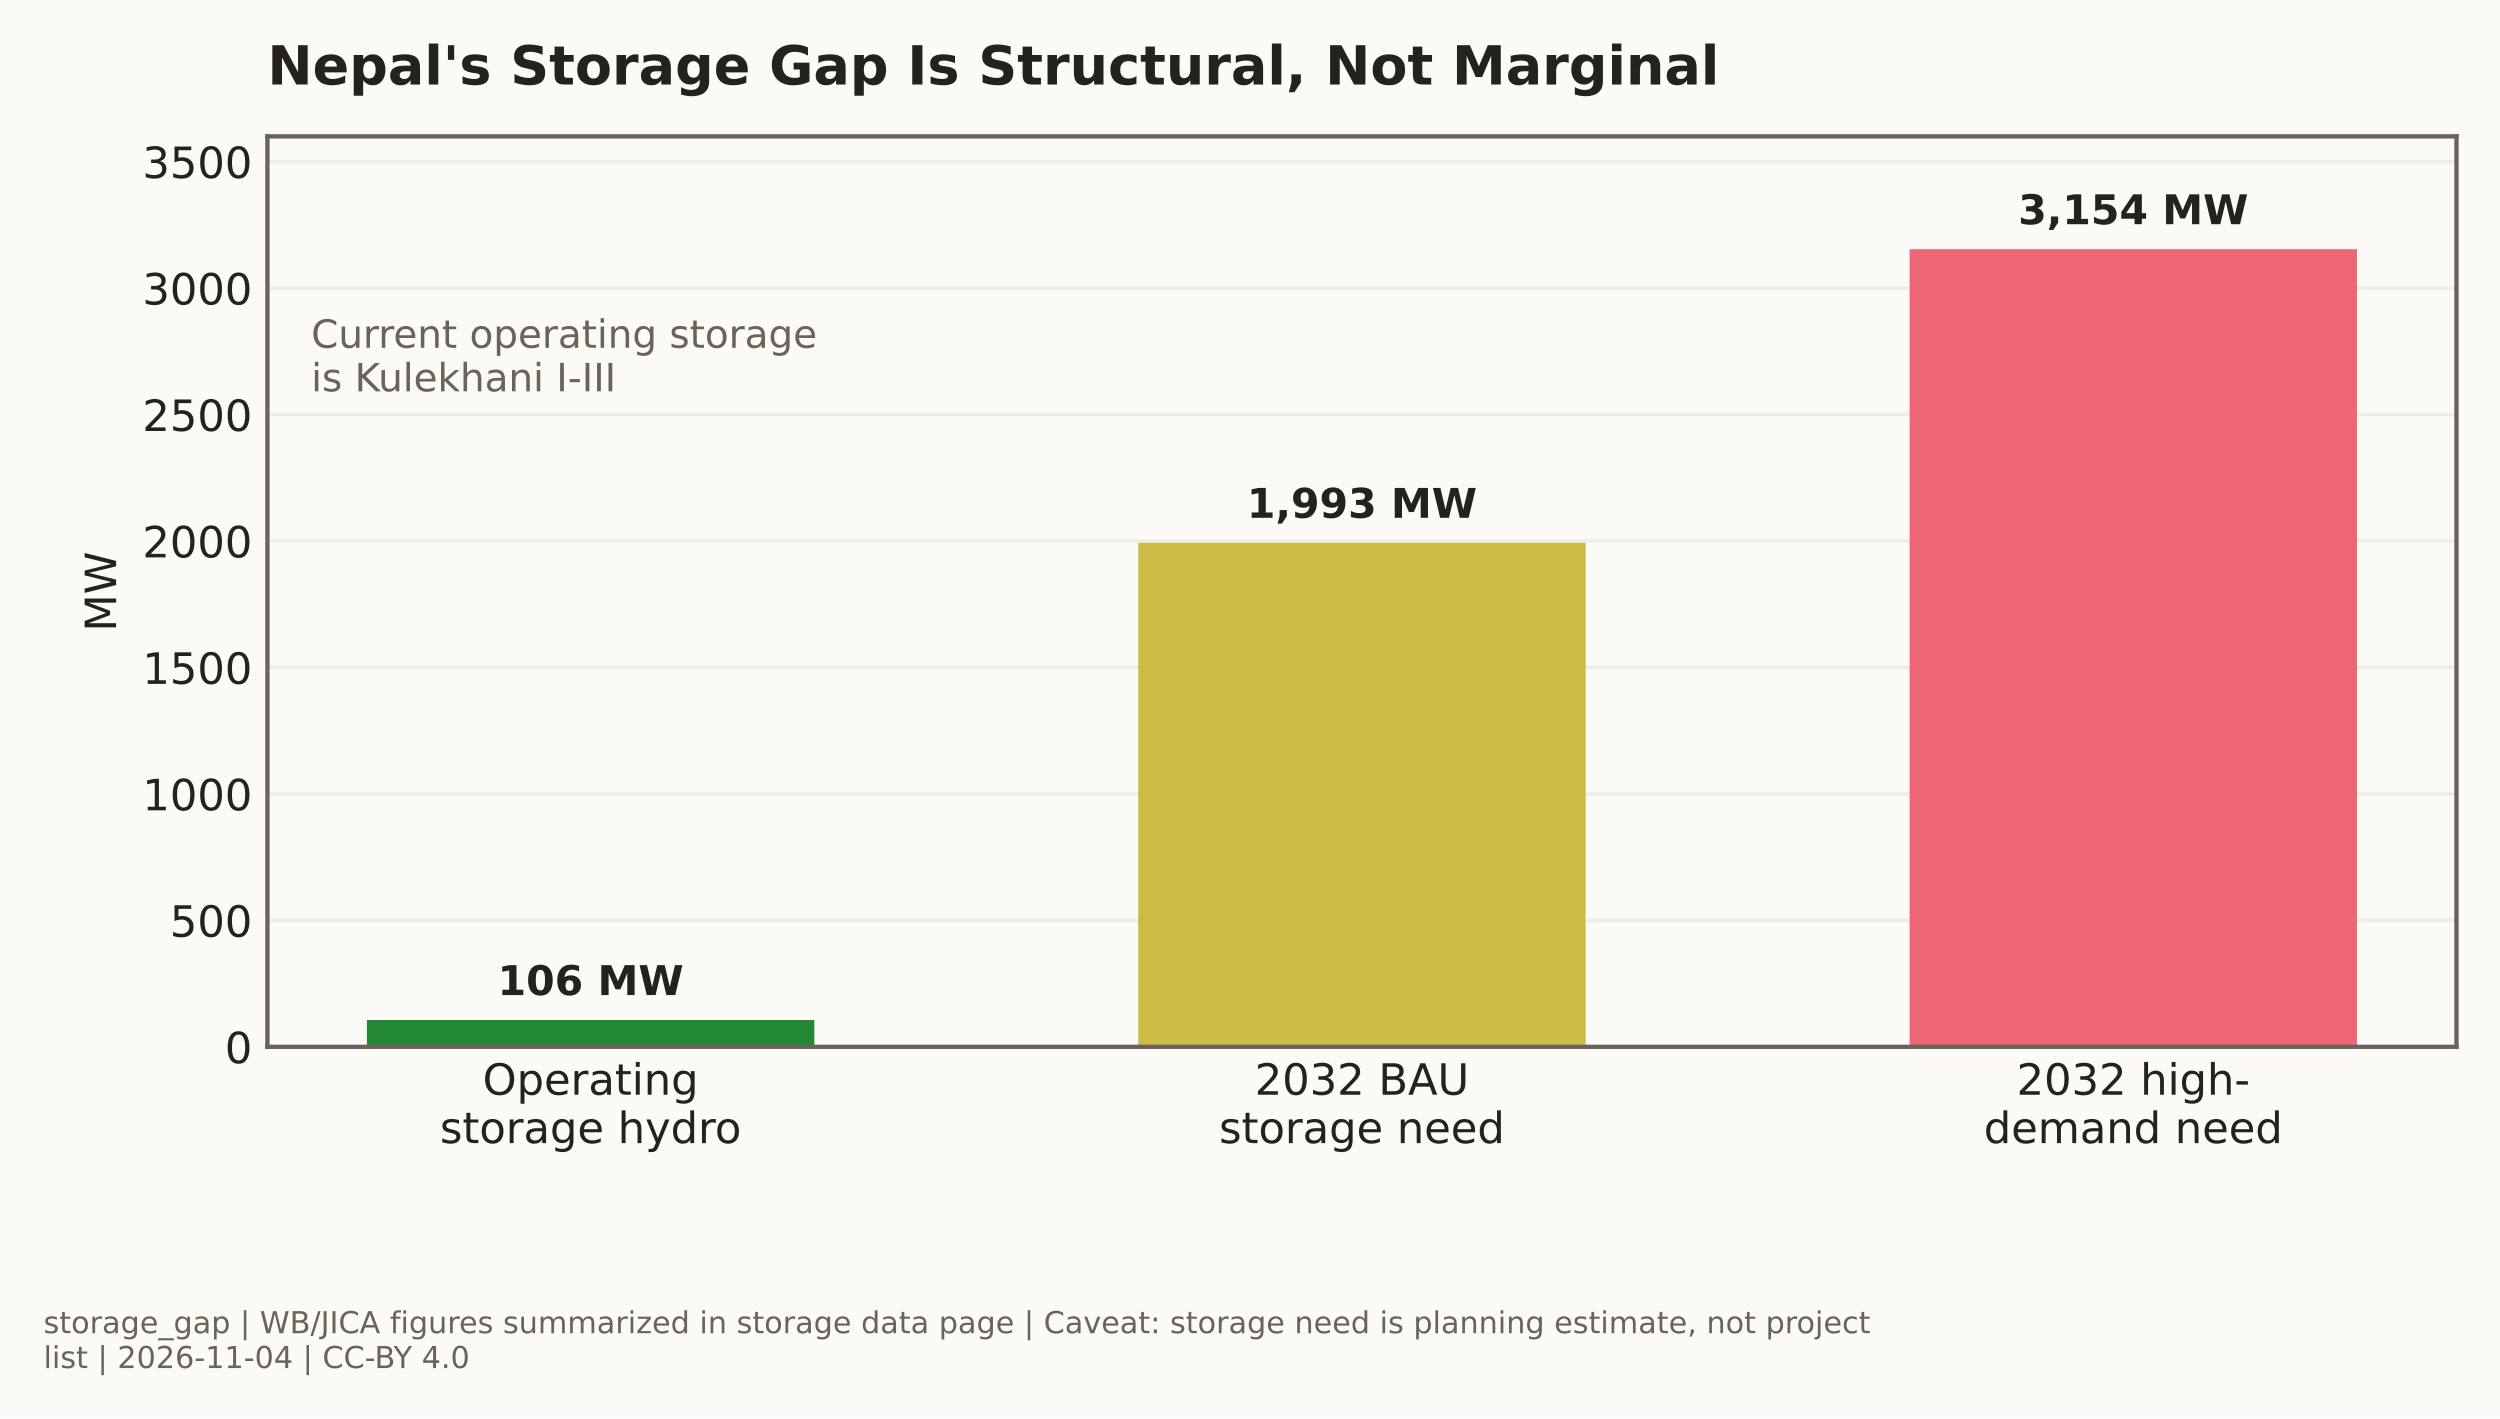
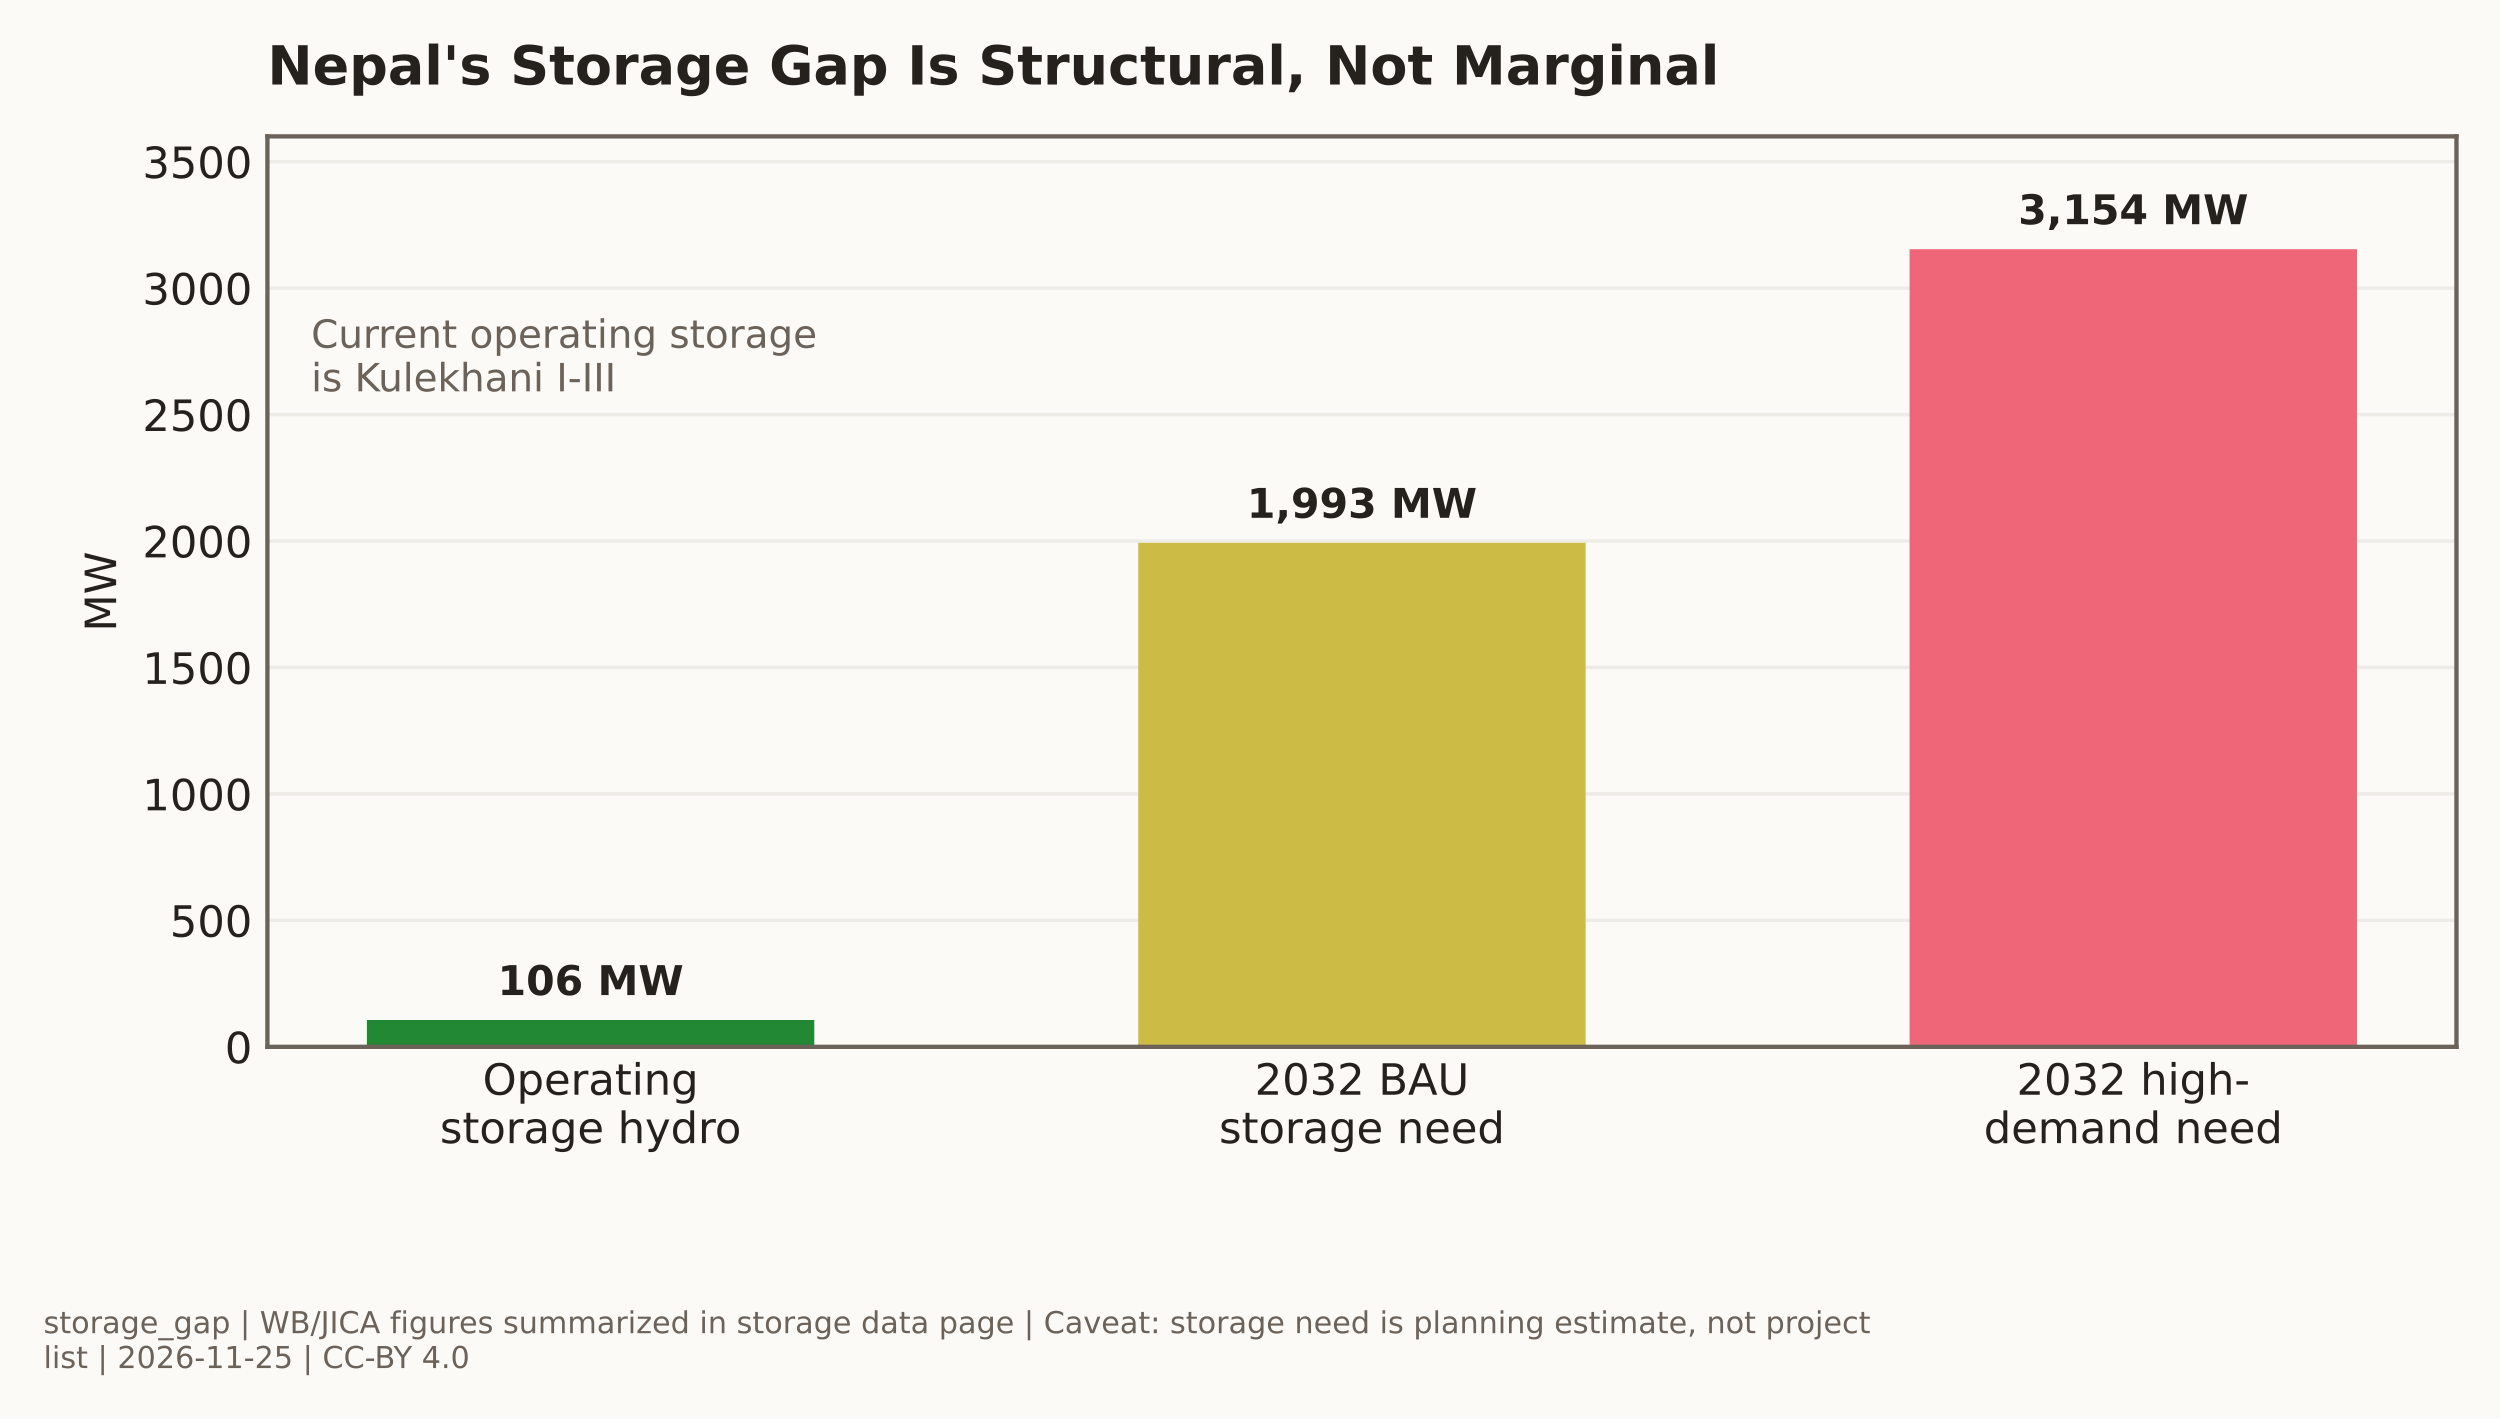
<svg xmlns="http://www.w3.org/2000/svg" width="578.88pt" height="328.506pt" viewBox="0 0 578.88 328.506" version="1.1">
  <defs>
    <style type="text/css">*{stroke-linejoin: round; stroke-linecap: butt}</style>
  </defs>
  <g id="figure_1">
    <g id="patch_1">
      <path d="M 0 328.506 L 578.88 328.506 L 578.88 0 L 0 0 z " style="fill: #fbfaf7" />
    </g>
    <g id="axes_1">
      <g id="patch_2">
        <path d="M 61.92 242.394 L 568.8 242.394 L 568.8 31.578 L 61.92 31.578 z " style="fill: #fbfaf7" />
      </g>
      <g id="matplotlib.axis_1">
        <g id="xtick_1">
          <g id="line2d_1" />
          <g id="text_1">
            <text style="font-size: 10px; font-family: 'DejaVu Sans', 'Arial', 'Helvetica', 'Liberation Sans', sans-serif; fill: #25211d" transform="translate(111.7569 253.4925)">Operating</text>
            <text style="font-size: 10px; font-family: 'DejaVu Sans', 'Arial', 'Helvetica', 'Liberation Sans', sans-serif; fill: #25211d" transform="translate(101.8671 264.6903)">storage hydro</text>
          </g>
        </g>
        <g id="xtick_2">
          <g id="line2d_2" />
          <g id="text_2">
            <text style="font-size: 10px; font-family: 'DejaVu Sans', 'Arial', 'Helvetica', 'Liberation Sans', sans-serif; fill: #25211d" transform="translate(290.5358 253.4925)">2032 BAU</text>
            <text style="font-size: 10px; font-family: 'DejaVu Sans', 'Arial', 'Helvetica', 'Liberation Sans', sans-serif; fill: #25211d" transform="translate(282.2803 264.6903)">storage need</text>
          </g>
        </g>
        <g id="xtick_3">
          <g id="line2d_3" />
          <g id="text_3">
            <text style="font-size: 10px; font-family: 'DejaVu Sans', 'Arial', 'Helvetica', 'Liberation Sans', sans-serif; fill: #25211d" transform="translate(466.9459 253.4925)">2032 high-</text>
            <text style="font-size: 10px; font-family: 'DejaVu Sans', 'Arial', 'Helvetica', 'Liberation Sans', sans-serif; fill: #25211d" transform="translate(459.3514 264.6903)">demand need</text>
          </g>
        </g>
      </g>
      <g id="matplotlib.axis_2">
        <g id="ytick_1">
          <g id="line2d_4">
-             <path d="M 61.92 242.394 L 568.8 242.394 " clip-path="url(#pbde9353827)" style="fill: none; stroke: #d8d2ca; stroke-opacity: 0.35; stroke-width: 0.8; stroke-linecap: round" />
+             <path d="M 61.92 242.394 L 568.8 242.394 " clip-path="url(#p1884ab8308)" style="fill: none; stroke: #d8d2ca; stroke-opacity: 0.35; stroke-width: 0.8; stroke-linecap: round" />
          </g>
          <g id="line2d_5" />
          <g id="text_4">
            <text style="font-size: 10px; font-family: 'DejaVu Sans', 'Arial', 'Helvetica', 'Liberation Sans', sans-serif; text-anchor: end; fill: #25211d" x="58.42" y="246.193" transform="rotate(-0 58.42 246.1933)">0</text>
          </g>
        </g>
        <g id="ytick_2">
          <g id="line2d_6">
-             <path d="M 61.92 213.114 L 568.8 213.114 " clip-path="url(#pbde9353827)" style="fill: none; stroke: #d8d2ca; stroke-opacity: 0.35; stroke-width: 0.8; stroke-linecap: round" />
+             <path d="M 61.92 213.114 L 568.8 213.114 " clip-path="url(#p1884ab8308)" style="fill: none; stroke: #d8d2ca; stroke-opacity: 0.35; stroke-width: 0.8; stroke-linecap: round" />
          </g>
          <g id="line2d_7" />
          <g id="text_5">
            <text style="font-size: 10px; font-family: 'DejaVu Sans', 'Arial', 'Helvetica', 'Liberation Sans', sans-serif; text-anchor: end; fill: #25211d" x="58.42" y="216.913" transform="rotate(-0 58.42 216.9133)">500</text>
          </g>
        </g>
        <g id="ytick_3">
          <g id="line2d_8">
-             <path d="M 61.92 183.834 L 568.8 183.834 " clip-path="url(#pbde9353827)" style="fill: none; stroke: #d8d2ca; stroke-opacity: 0.35; stroke-width: 0.8; stroke-linecap: round" />
+             <path d="M 61.92 183.834 L 568.8 183.834 " clip-path="url(#p1884ab8308)" style="fill: none; stroke: #d8d2ca; stroke-opacity: 0.35; stroke-width: 0.8; stroke-linecap: round" />
          </g>
          <g id="line2d_9" />
          <g id="text_6">
            <text style="font-size: 10px; font-family: 'DejaVu Sans', 'Arial', 'Helvetica', 'Liberation Sans', sans-serif; text-anchor: end; fill: #25211d" x="58.42" y="187.633" transform="rotate(-0 58.42 187.6333)">1000</text>
          </g>
        </g>
        <g id="ytick_4">
          <g id="line2d_10">
-             <path d="M 61.92 154.554 L 568.8 154.554 " clip-path="url(#pbde9353827)" style="fill: none; stroke: #d8d2ca; stroke-opacity: 0.35; stroke-width: 0.8; stroke-linecap: round" />
+             <path d="M 61.92 154.554 L 568.8 154.554 " clip-path="url(#p1884ab8308)" style="fill: none; stroke: #d8d2ca; stroke-opacity: 0.35; stroke-width: 0.8; stroke-linecap: round" />
          </g>
          <g id="line2d_11" />
          <g id="text_7">
            <text style="font-size: 10px; font-family: 'DejaVu Sans', 'Arial', 'Helvetica', 'Liberation Sans', sans-serif; text-anchor: end; fill: #25211d" x="58.42" y="158.353" transform="rotate(-0 58.42 158.3533)">1500</text>
          </g>
        </g>
        <g id="ytick_5">
          <g id="line2d_12">
-             <path d="M 61.92 125.274 L 568.8 125.274 " clip-path="url(#pbde9353827)" style="fill: none; stroke: #d8d2ca; stroke-opacity: 0.35; stroke-width: 0.8; stroke-linecap: round" />
+             <path d="M 61.92 125.274 L 568.8 125.274 " clip-path="url(#p1884ab8308)" style="fill: none; stroke: #d8d2ca; stroke-opacity: 0.35; stroke-width: 0.8; stroke-linecap: round" />
          </g>
          <g id="line2d_13" />
          <g id="text_8">
            <text style="font-size: 10px; font-family: 'DejaVu Sans', 'Arial', 'Helvetica', 'Liberation Sans', sans-serif; text-anchor: end; fill: #25211d" x="58.42" y="129.073" transform="rotate(-0 58.42 129.0733)">2000</text>
          </g>
        </g>
        <g id="ytick_6">
          <g id="line2d_14">
-             <path d="M 61.92 95.994 L 568.8 95.994 " clip-path="url(#pbde9353827)" style="fill: none; stroke: #d8d2ca; stroke-opacity: 0.35; stroke-width: 0.8; stroke-linecap: round" />
+             <path d="M 61.92 95.994 L 568.8 95.994 " clip-path="url(#p1884ab8308)" style="fill: none; stroke: #d8d2ca; stroke-opacity: 0.35; stroke-width: 0.8; stroke-linecap: round" />
          </g>
          <g id="line2d_15" />
          <g id="text_9">
            <text style="font-size: 10px; font-family: 'DejaVu Sans', 'Arial', 'Helvetica', 'Liberation Sans', sans-serif; text-anchor: end; fill: #25211d" x="58.42" y="99.793" transform="rotate(-0 58.42 99.79327)">2500</text>
          </g>
        </g>
        <g id="ytick_7">
          <g id="line2d_16">
-             <path d="M 61.92 66.714 L 568.8 66.714 " clip-path="url(#pbde9353827)" style="fill: none; stroke: #d8d2ca; stroke-opacity: 0.35; stroke-width: 0.8; stroke-linecap: round" />
+             <path d="M 61.92 66.714 L 568.8 66.714 " clip-path="url(#p1884ab8308)" style="fill: none; stroke: #d8d2ca; stroke-opacity: 0.35; stroke-width: 0.8; stroke-linecap: round" />
          </g>
          <g id="line2d_17" />
          <g id="text_10">
            <text style="font-size: 10px; font-family: 'DejaVu Sans', 'Arial', 'Helvetica', 'Liberation Sans', sans-serif; text-anchor: end; fill: #25211d" x="58.42" y="70.513" transform="rotate(-0 58.42 70.51327)">3000</text>
          </g>
        </g>
        <g id="ytick_8">
          <g id="line2d_18">
-             <path d="M 61.92 37.434 L 568.8 37.434 " clip-path="url(#pbde9353827)" style="fill: none; stroke: #d8d2ca; stroke-opacity: 0.35; stroke-width: 0.8; stroke-linecap: round" />
+             <path d="M 61.92 37.434 L 568.8 37.434 " clip-path="url(#p1884ab8308)" style="fill: none; stroke: #d8d2ca; stroke-opacity: 0.35; stroke-width: 0.8; stroke-linecap: round" />
          </g>
          <g id="line2d_19" />
          <g id="text_11">
            <text style="font-size: 10px; font-family: 'DejaVu Sans', 'Arial', 'Helvetica', 'Liberation Sans', sans-serif; text-anchor: end; fill: #25211d" x="58.42" y="41.233" transform="rotate(-0 58.42 41.23327)">3500</text>
          </g>
        </g>
        <g id="text_12">
          <text style="font-size: 10px; font-family: 'DejaVu Sans', 'Arial', 'Helvetica', 'Liberation Sans', sans-serif; text-anchor: middle; fill: #25211d" x="26.89" y="136.986" transform="rotate(-90 26.89031 136.986)">MW</text>
        </g>
      </g>
      <g id="patch_3">
-         <path d="M 84.96 242.394 L 188.551 242.394 L 188.551 236.187 L 84.96 236.187 z " clip-path="url(#pbde9353827)" style="fill: #228833" />
+         <path d="M 84.96 242.394 L 188.551 242.394 L 188.551 236.187 L 84.96 236.187 z " clip-path="url(#p1884ab8308)" style="fill: #228833" />
      </g>
      <g id="patch_4">
-         <path d="M 263.565 242.394 L 367.155 242.394 L 367.155 125.684 L 263.565 125.684 z " clip-path="url(#pbde9353827)" style="fill: #ccbb44" />
+         <path d="M 263.565 242.394 L 367.155 242.394 L 367.155 125.684 L 263.565 125.684 z " clip-path="url(#p1884ab8308)" style="fill: #ccbb44" />
      </g>
      <g id="patch_5">
-         <path d="M 442.169 242.394 L 545.76 242.394 L 545.76 57.696 L 442.169 57.696 z " clip-path="url(#pbde9353827)" style="fill: #ee6677" />
+         <path d="M 442.169 242.394 L 545.76 242.394 L 545.76 57.696 L 442.169 57.696 z " clip-path="url(#p1884ab8308)" style="fill: #ee6677" />
      </g>
      <g id="patch_6">
        <path d="M 61.92 242.394 L 61.92 31.578 " style="fill: none; stroke: #6b6259; stroke-linejoin: miter; stroke-linecap: square" />
      </g>
      <g id="patch_7">
        <path d="M 568.8 242.394 L 568.8 31.578 " style="fill: none; stroke: #6b6259; stroke-linejoin: miter; stroke-linecap: square" />
      </g>
      <g id="patch_8">
        <path d="M 61.92 242.394 L 568.8 242.394 " style="fill: none; stroke: #6b6259; stroke-linejoin: miter; stroke-linecap: square" />
      </g>
      <g id="patch_9">
        <path d="M 61.92 31.578 L 568.8 31.578 " style="fill: none; stroke: #6b6259; stroke-linejoin: miter; stroke-linecap: square" />
      </g>
      <g id="text_13">
        <text style="font-weight: 700; font-size: 9.5px; font-family: 'DejaVu Sans', 'Arial', 'Helvetica', 'Liberation Sans', sans-serif; text-anchor: middle; fill: #25211d" x="136.755" y="230.405" transform="rotate(-0 136.7553 230.4046)">106 MW</text>
      </g>
      <g id="text_14">
        <text style="font-weight: 700; font-size: 9.5px; font-family: 'DejaVu Sans', 'Arial', 'Helvetica', 'Liberation Sans', sans-serif; text-anchor: middle; fill: #25211d" x="315.36" y="119.902" transform="rotate(-0 315.36 119.9019)">1,993 MW</text>
      </g>
      <g id="text_15">
        <text style="font-weight: 700; font-size: 9.5px; font-family: 'DejaVu Sans', 'Arial', 'Helvetica', 'Liberation Sans', sans-serif; text-anchor: middle; fill: #25211d" x="493.965" y="51.914" transform="rotate(-0 493.9647 51.9137)">3,154 MW</text>
      </g>
      <g id="text_16">
        <text style="font-size: 9px; font-family: 'DejaVu Sans', 'Arial', 'Helvetica', 'Liberation Sans', sans-serif; fill: #6b6259" transform="translate(72.0576 80.5285)">Current operating storage</text>
        <text style="font-size: 9px; font-family: 'DejaVu Sans', 'Arial', 'Helvetica', 'Liberation Sans', sans-serif; fill: #6b6259" transform="translate(72.0576 90.60653)">is Kulekhani I-III</text>
      </g>
      <g id="text_17">
        <text style="font-weight: 700; font-size: 12.5px; font-family: 'DejaVu Sans', 'Arial', 'Helvetica', 'Liberation Sans', sans-serif; text-anchor: start; fill: #25211d" x="61.92" y="19.578" transform="rotate(-0 61.92 19.57805)">Nepal's Storage Gap Is Structural, Not Marginal</text>
      </g>
    </g>
    <g id="text_18">
      <text style="font-size: 7px; font-family: 'DejaVu Sans', 'Arial', 'Helvetica', 'Liberation Sans', sans-serif; fill: #6b6259" transform="translate(10.08 308.7057)">storage_gap | WB/JICA figures summarized in storage data page | Caveat: storage need is planning estimate, not project</text>
-       <text style="font-size: 7px; font-family: 'DejaVu Sans', 'Arial', 'Helvetica', 'Liberation Sans', sans-serif; fill: #6b6259" transform="translate(10.08 316.7756)">list | 2026-11-04 | CC-BY 4.0</text>
+       <text style="font-size: 7px; font-family: 'DejaVu Sans', 'Arial', 'Helvetica', 'Liberation Sans', sans-serif; fill: #6b6259" transform="translate(10.08 316.7756)">list | 2026-11-25 | CC-BY 4.0</text>
    </g>
  </g>
  <defs>
-     <clipPath id="pbde9353827">
+     <clipPath id="p1884ab8308">
      <rect x="61.92" y="31.578" width="506.88" height="210.816" />
    </clipPath>
  </defs>
</svg>
